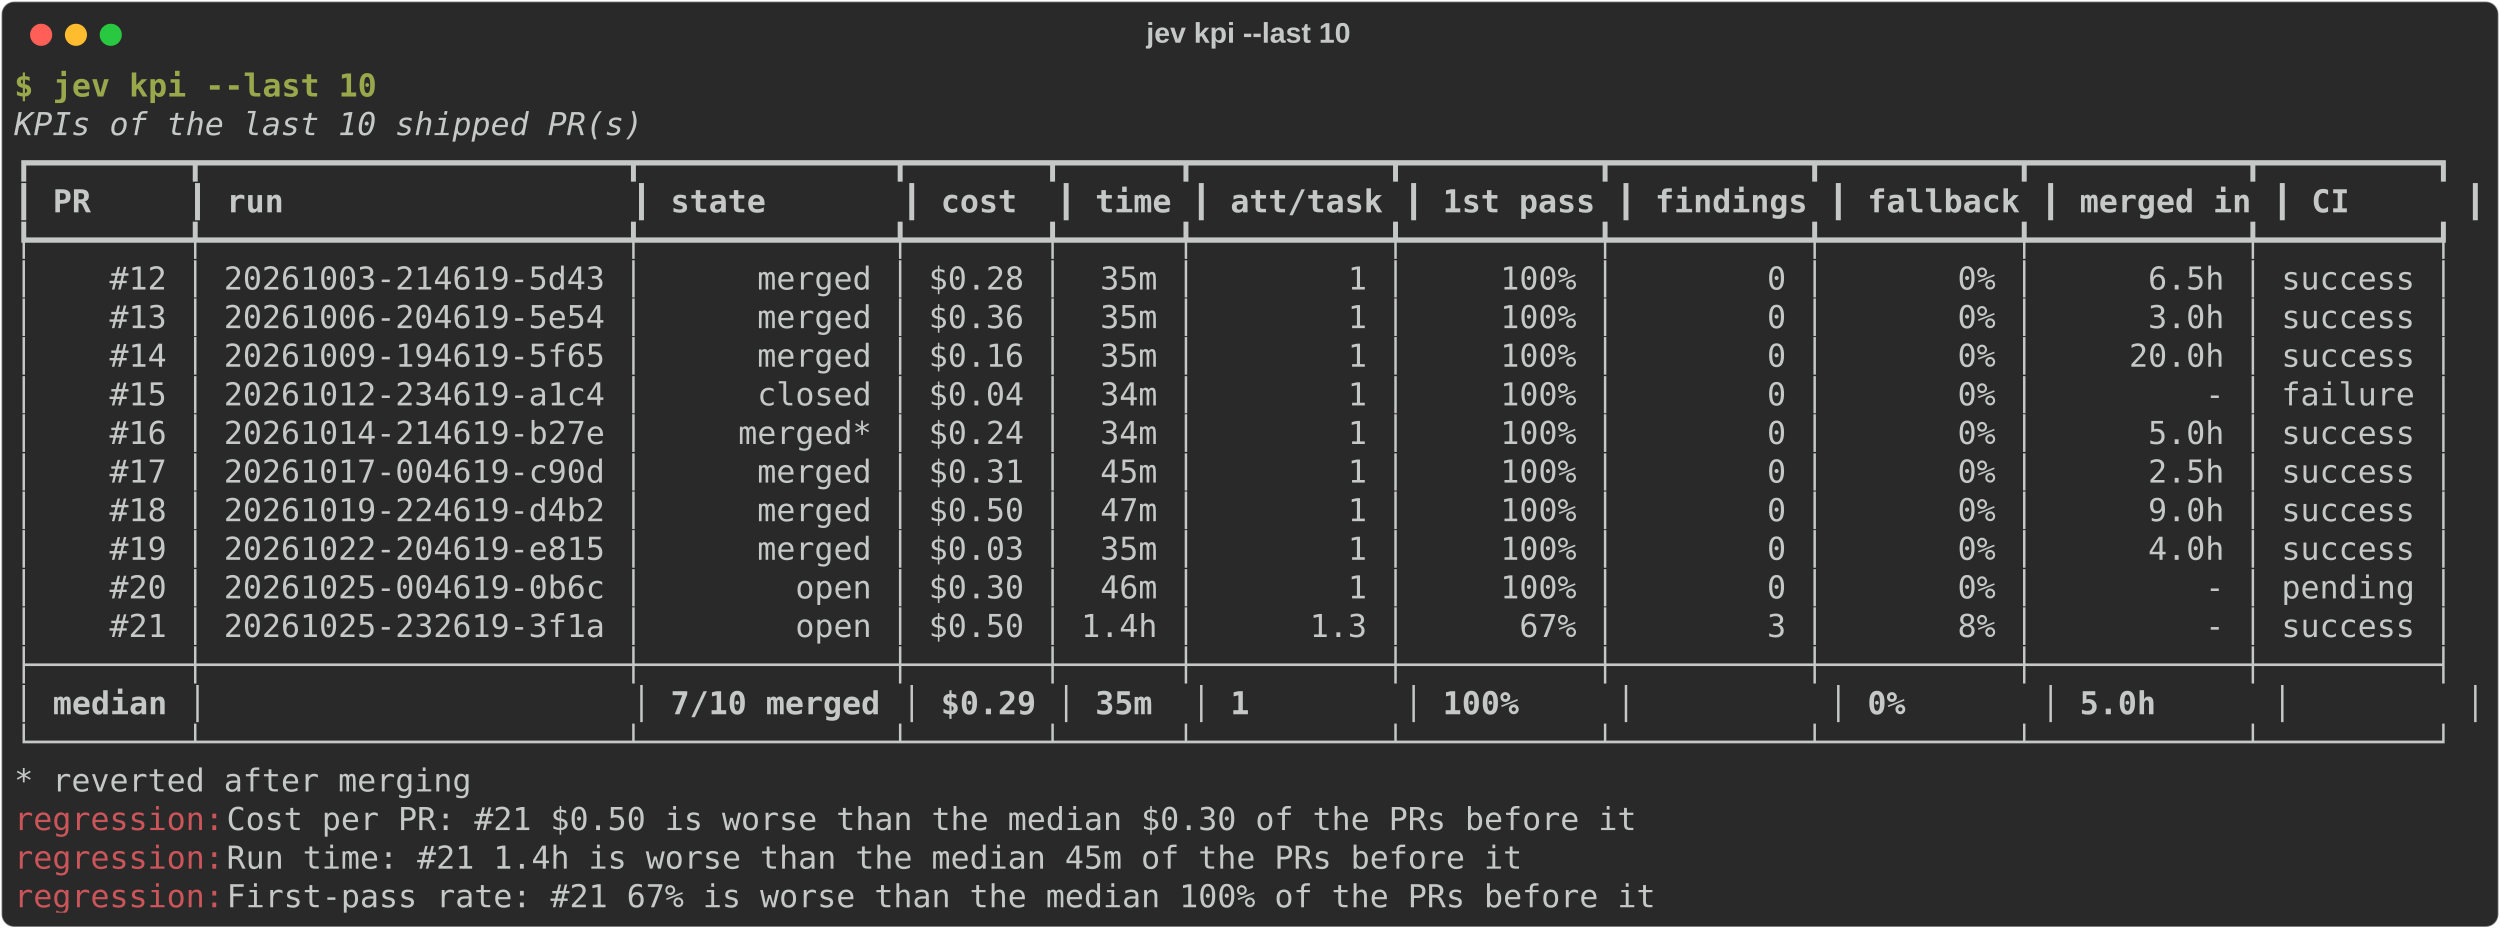
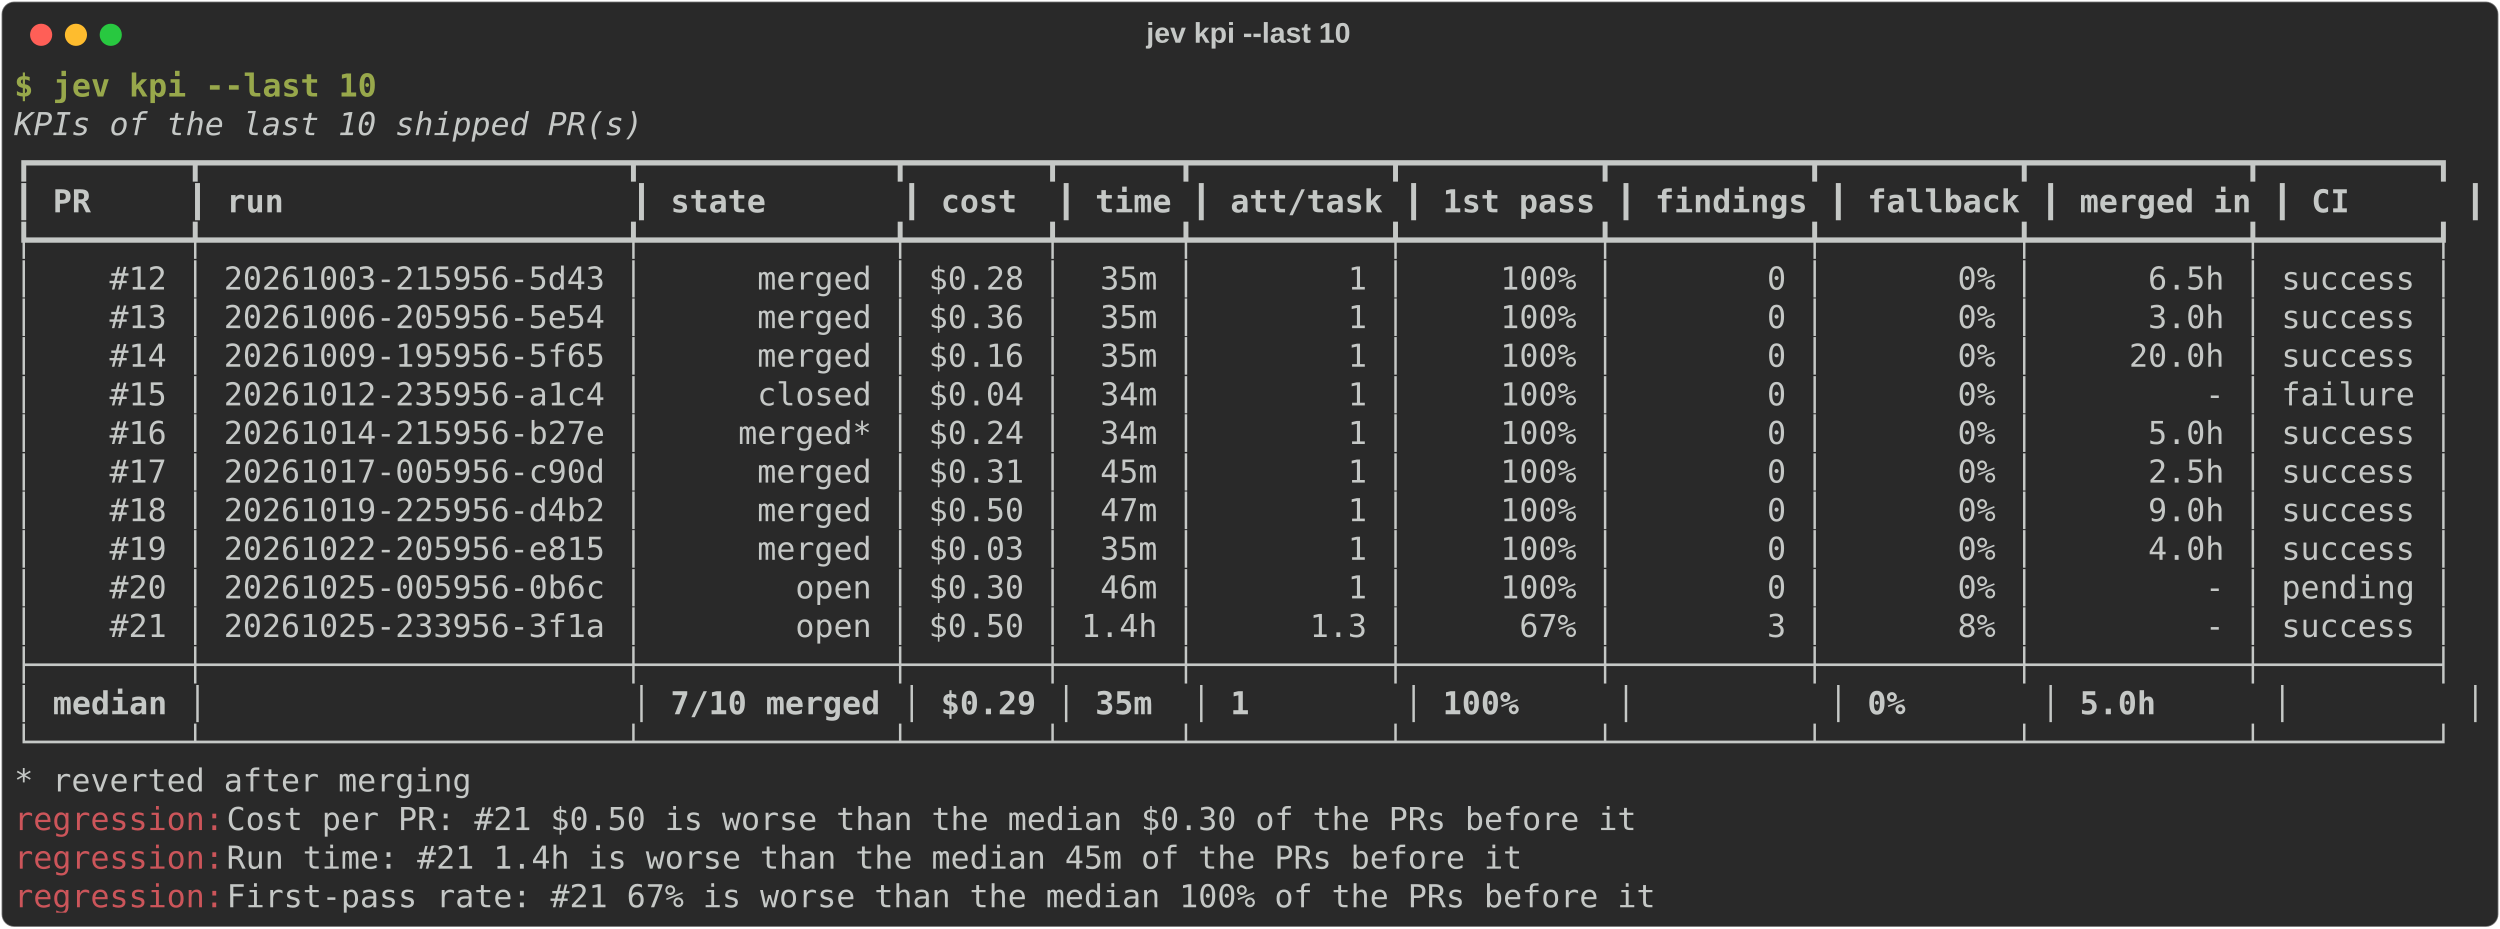
<svg xmlns="http://www.w3.org/2000/svg" class="rich-terminal" viewBox="0 0 1580 586.8">
  <style>

    @font-face {
        font-family: "Fira Code";
        src: local("FiraCode-Regular"),
                url("https://cdnjs.cloudflare.com/ajax/libs/firacode/6.2.0/woff2/FiraCode-Regular.woff2") format("woff2"),
                url("https://cdnjs.cloudflare.com/ajax/libs/firacode/6.2.0/woff/FiraCode-Regular.woff") format("woff");
        font-style: normal;
        font-weight: 400;
    }
    @font-face {
        font-family: "Fira Code";
        src: local("FiraCode-Bold"),
                url("https://cdnjs.cloudflare.com/ajax/libs/firacode/6.2.0/woff2/FiraCode-Bold.woff2") format("woff2"),
                url("https://cdnjs.cloudflare.com/ajax/libs/firacode/6.2.0/woff/FiraCode-Bold.woff") format("woff");
        font-style: bold;
        font-weight: 700;
    }

-     .terminal-1305891092-matrix {
+     .terminal-4273885510-matrix {
        font-family: Fira Code, monospace;
        font-size: 20px;
        line-height: 24.4px;
        font-variant-east-asian: full-width;
    }

-     .terminal-1305891092-title {
+     .terminal-4273885510-title {
        font-size: 18px;
        font-weight: bold;
        font-family: arial;
    }

-     .terminal-1305891092-r1 { fill: #98a84b;font-weight: bold }
- .terminal-1305891092-r2 { fill: #c5c8c6 }
- .terminal-1305891092-r3 { fill: #c5c8c6;font-style: italic; }
- .terminal-1305891092-r4 { fill: #c5c8c6;font-weight: bold }
- .terminal-1305891092-r5 { fill: #cc555a }
+     .terminal-4273885510-r1 { fill: #98a84b;font-weight: bold }
+ .terminal-4273885510-r2 { fill: #c5c8c6 }
+ .terminal-4273885510-r3 { fill: #c5c8c6;font-style: italic; }
+ .terminal-4273885510-r4 { fill: #c5c8c6;font-weight: bold }
+ .terminal-4273885510-r5 { fill: #cc555a }
    </style>
  <defs>
-     <clipPath id="terminal-1305891092-clip-terminal">
+     <clipPath id="terminal-4273885510-clip-terminal">
      <rect x="0" y="0" width="1560.6" height="535.8" />
    </clipPath>
-     <clipPath id="terminal-1305891092-line-0">
+     <clipPath id="terminal-4273885510-line-0">
      <rect x="0" y="1.5" width="1561.6" height="24.65" />
    </clipPath>
-     <clipPath id="terminal-1305891092-line-1">
+     <clipPath id="terminal-4273885510-line-1">
      <rect x="0" y="25.9" width="1561.6" height="24.65" />
    </clipPath>
-     <clipPath id="terminal-1305891092-line-2">
+     <clipPath id="terminal-4273885510-line-2">
      <rect x="0" y="50.3" width="1561.6" height="24.65" />
    </clipPath>
-     <clipPath id="terminal-1305891092-line-3">
+     <clipPath id="terminal-4273885510-line-3">
      <rect x="0" y="74.7" width="1561.6" height="24.65" />
    </clipPath>
-     <clipPath id="terminal-1305891092-line-4">
+     <clipPath id="terminal-4273885510-line-4">
      <rect x="0" y="99.1" width="1561.6" height="24.65" />
    </clipPath>
-     <clipPath id="terminal-1305891092-line-5">
+     <clipPath id="terminal-4273885510-line-5">
      <rect x="0" y="123.5" width="1561.6" height="24.65" />
    </clipPath>
-     <clipPath id="terminal-1305891092-line-6">
+     <clipPath id="terminal-4273885510-line-6">
      <rect x="0" y="147.9" width="1561.6" height="24.65" />
    </clipPath>
-     <clipPath id="terminal-1305891092-line-7">
+     <clipPath id="terminal-4273885510-line-7">
      <rect x="0" y="172.3" width="1561.6" height="24.65" />
    </clipPath>
-     <clipPath id="terminal-1305891092-line-8">
+     <clipPath id="terminal-4273885510-line-8">
      <rect x="0" y="196.7" width="1561.6" height="24.65" />
    </clipPath>
-     <clipPath id="terminal-1305891092-line-9">
+     <clipPath id="terminal-4273885510-line-9">
      <rect x="0" y="221.1" width="1561.6" height="24.65" />
    </clipPath>
-     <clipPath id="terminal-1305891092-line-10">
+     <clipPath id="terminal-4273885510-line-10">
      <rect x="0" y="245.5" width="1561.6" height="24.65" />
    </clipPath>
-     <clipPath id="terminal-1305891092-line-11">
+     <clipPath id="terminal-4273885510-line-11">
      <rect x="0" y="269.9" width="1561.6" height="24.65" />
    </clipPath>
-     <clipPath id="terminal-1305891092-line-12">
+     <clipPath id="terminal-4273885510-line-12">
      <rect x="0" y="294.3" width="1561.6" height="24.65" />
    </clipPath>
-     <clipPath id="terminal-1305891092-line-13">
+     <clipPath id="terminal-4273885510-line-13">
      <rect x="0" y="318.7" width="1561.6" height="24.65" />
    </clipPath>
-     <clipPath id="terminal-1305891092-line-14">
+     <clipPath id="terminal-4273885510-line-14">
      <rect x="0" y="343.1" width="1561.6" height="24.65" />
    </clipPath>
-     <clipPath id="terminal-1305891092-line-15">
+     <clipPath id="terminal-4273885510-line-15">
      <rect x="0" y="367.5" width="1561.6" height="24.65" />
    </clipPath>
-     <clipPath id="terminal-1305891092-line-16">
+     <clipPath id="terminal-4273885510-line-16">
      <rect x="0" y="391.9" width="1561.6" height="24.65" />
    </clipPath>
-     <clipPath id="terminal-1305891092-line-17">
+     <clipPath id="terminal-4273885510-line-17">
      <rect x="0" y="416.3" width="1561.6" height="24.65" />
    </clipPath>
-     <clipPath id="terminal-1305891092-line-18">
+     <clipPath id="terminal-4273885510-line-18">
      <rect x="0" y="440.7" width="1561.6" height="24.65" />
    </clipPath>
-     <clipPath id="terminal-1305891092-line-19">
+     <clipPath id="terminal-4273885510-line-19">
      <rect x="0" y="465.1" width="1561.6" height="24.65" />
    </clipPath>
-     <clipPath id="terminal-1305891092-line-20">
+     <clipPath id="terminal-4273885510-line-20">
      <rect x="0" y="489.5" width="1561.6" height="24.65" />
    </clipPath>
  </defs>
  <rect fill="#292929" stroke="rgba(255,255,255,0.35)" stroke-width="1" x="1" y="1" width="1578" height="584.8" rx="8" />
-   <text class="terminal-1305891092-title" fill="#c5c8c6" text-anchor="middle" x="789" y="27">jev kpi --last 10</text>
+   <text class="terminal-4273885510-title" fill="#c5c8c6" text-anchor="middle" x="789" y="27">jev kpi --last 10</text>
  <g transform="translate(26,22)">
    <circle cx="0" cy="0" r="7" fill="#ff5f57" />
    <circle cx="22" cy="0" r="7" fill="#febc2e" />
    <circle cx="44" cy="0" r="7" fill="#28c840" />
  </g>
-   <g transform="translate(9, 41)" clip-path="url(#terminal-1305891092-clip-terminal)">
-     <g class="terminal-1305891092-matrix">
-       <text class="terminal-1305891092-r1" x="0" y="20" textLength="24.4" clip-path="url(#terminal-1305891092-line-0)">$ </text>
-       <text class="terminal-1305891092-r1" x="24.4" y="20" textLength="207.4" clip-path="url(#terminal-1305891092-line-0)">jev kpi --last 10</text>
-       <text class="terminal-1305891092-r2" x="1561.6" y="20" textLength="12.2" clip-path="url(#terminal-1305891092-line-0)">
- </text>
-       <text class="terminal-1305891092-r3" x="0" y="44.4" textLength="1561.6" clip-path="url(#terminal-1305891092-line-1)">                                               KPIs of the last 10 shipped PR(s)                                                </text>
-       <text class="terminal-1305891092-r2" x="1561.6" y="44.4" textLength="12.2" clip-path="url(#terminal-1305891092-line-1)">
- </text>
-       <text class="terminal-1305891092-r2" x="0" y="68.8" textLength="1561.6" clip-path="url(#terminal-1305891092-line-2)">┏━━━━━━━━┳━━━━━━━━━━━━━━━━━━━━━━┳━━━━━━━━━━━━━┳━━━━━━━┳━━━━━━┳━━━━━━━━━━┳━━━━━━━━━━┳━━━━━━━━━━┳━━━━━━━━━━┳━━━━━━━━━━━┳━━━━━━━━━┓</text>
-       <text class="terminal-1305891092-r2" x="1561.6" y="68.8" textLength="12.2" clip-path="url(#terminal-1305891092-line-2)">
- </text>
-       <text class="terminal-1305891092-r2" x="0" y="93.2" textLength="12.2" clip-path="url(#terminal-1305891092-line-3)">┃</text>
-       <text class="terminal-1305891092-r4" x="24.4" y="93.2" textLength="73.2" clip-path="url(#terminal-1305891092-line-3)">    PR</text>
-       <text class="terminal-1305891092-r2" x="109.8" y="93.2" textLength="12.2" clip-path="url(#terminal-1305891092-line-3)">┃</text>
-       <text class="terminal-1305891092-r4" x="134.2" y="93.2" textLength="244" clip-path="url(#terminal-1305891092-line-3)">run                 </text>
-       <text class="terminal-1305891092-r2" x="390.4" y="93.2" textLength="12.2" clip-path="url(#terminal-1305891092-line-3)">┃</text>
-       <text class="terminal-1305891092-r4" x="414.8" y="93.2" textLength="134.2" clip-path="url(#terminal-1305891092-line-3)">      state</text>
-       <text class="terminal-1305891092-r2" x="561.2" y="93.2" textLength="12.2" clip-path="url(#terminal-1305891092-line-3)">┃</text>
-       <text class="terminal-1305891092-r4" x="585.6" y="93.2" textLength="61" clip-path="url(#terminal-1305891092-line-3)"> cost</text>
-       <text class="terminal-1305891092-r2" x="658.8" y="93.2" textLength="12.2" clip-path="url(#terminal-1305891092-line-3)">┃</text>
-       <text class="terminal-1305891092-r4" x="683.2" y="93.2" textLength="48.8" clip-path="url(#terminal-1305891092-line-3)">time</text>
-       <text class="terminal-1305891092-r2" x="744.2" y="93.2" textLength="12.2" clip-path="url(#terminal-1305891092-line-3)">┃</text>
-       <text class="terminal-1305891092-r4" x="768.6" y="93.2" textLength="97.6" clip-path="url(#terminal-1305891092-line-3)">att/task</text>
-       <text class="terminal-1305891092-r2" x="878.4" y="93.2" textLength="12.2" clip-path="url(#terminal-1305891092-line-3)">┃</text>
-       <text class="terminal-1305891092-r4" x="902.8" y="93.2" textLength="97.6" clip-path="url(#terminal-1305891092-line-3)">1st pass</text>
-       <text class="terminal-1305891092-r2" x="1012.6" y="93.2" textLength="12.2" clip-path="url(#terminal-1305891092-line-3)">┃</text>
-       <text class="terminal-1305891092-r4" x="1037" y="93.2" textLength="97.6" clip-path="url(#terminal-1305891092-line-3)">findings</text>
-       <text class="terminal-1305891092-r2" x="1146.8" y="93.2" textLength="12.2" clip-path="url(#terminal-1305891092-line-3)">┃</text>
-       <text class="terminal-1305891092-r4" x="1171.2" y="93.2" textLength="97.6" clip-path="url(#terminal-1305891092-line-3)">fallback</text>
-       <text class="terminal-1305891092-r2" x="1281" y="93.2" textLength="12.2" clip-path="url(#terminal-1305891092-line-3)">┃</text>
-       <text class="terminal-1305891092-r4" x="1305.4" y="93.2" textLength="109.8" clip-path="url(#terminal-1305891092-line-3)">merged in</text>
-       <text class="terminal-1305891092-r2" x="1427.4" y="93.2" textLength="12.2" clip-path="url(#terminal-1305891092-line-3)">┃</text>
-       <text class="terminal-1305891092-r4" x="1451.8" y="93.2" textLength="85.4" clip-path="url(#terminal-1305891092-line-3)">     CI</text>
-       <text class="terminal-1305891092-r2" x="1549.4" y="93.2" textLength="12.2" clip-path="url(#terminal-1305891092-line-3)">┃</text>
-       <text class="terminal-1305891092-r2" x="1561.6" y="93.2" textLength="12.2" clip-path="url(#terminal-1305891092-line-3)">
- </text>
-       <text class="terminal-1305891092-r2" x="0" y="117.6" textLength="1561.6" clip-path="url(#terminal-1305891092-line-4)">┡━━━━━━━━╇━━━━━━━━━━━━━━━━━━━━━━╇━━━━━━━━━━━━━╇━━━━━━━╇━━━━━━╇━━━━━━━━━━╇━━━━━━━━━━╇━━━━━━━━━━╇━━━━━━━━━━╇━━━━━━━━━━━╇━━━━━━━━━┩</text>
-       <text class="terminal-1305891092-r2" x="1561.6" y="117.6" textLength="12.2" clip-path="url(#terminal-1305891092-line-4)">
- </text>
-       <text class="terminal-1305891092-r2" x="0" y="142" textLength="1561.6" clip-path="url(#terminal-1305891092-line-5)">│    #12 │ 20261003-214619-5d43 │      merged │ $0.28 │  35m │        1 │     100% │        0 │       0% │      6.5h │ success │</text>
-       <text class="terminal-1305891092-r2" x="1561.6" y="142" textLength="12.2" clip-path="url(#terminal-1305891092-line-5)">
- </text>
-       <text class="terminal-1305891092-r2" x="0" y="166.4" textLength="1561.6" clip-path="url(#terminal-1305891092-line-6)">│    #13 │ 20261006-204619-5e54 │      merged │ $0.36 │  35m │        1 │     100% │        0 │       0% │      3.0h │ success │</text>
-       <text class="terminal-1305891092-r2" x="1561.6" y="166.4" textLength="12.2" clip-path="url(#terminal-1305891092-line-6)">
- </text>
-       <text class="terminal-1305891092-r2" x="0" y="190.8" textLength="1561.6" clip-path="url(#terminal-1305891092-line-7)">│    #14 │ 20261009-194619-5f65 │      merged │ $0.16 │  35m │        1 │     100% │        0 │       0% │     20.0h │ success │</text>
-       <text class="terminal-1305891092-r2" x="1561.6" y="190.8" textLength="12.2" clip-path="url(#terminal-1305891092-line-7)">
- </text>
-       <text class="terminal-1305891092-r2" x="0" y="215.2" textLength="1561.6" clip-path="url(#terminal-1305891092-line-8)">│    #15 │ 20261012-234619-a1c4 │      closed │ $0.04 │  34m │        1 │     100% │        0 │       0% │         - │ failure │</text>
-       <text class="terminal-1305891092-r2" x="1561.6" y="215.2" textLength="12.2" clip-path="url(#terminal-1305891092-line-8)">
- </text>
-       <text class="terminal-1305891092-r2" x="0" y="239.6" textLength="1561.6" clip-path="url(#terminal-1305891092-line-9)">│    #16 │ 20261014-214619-b27e │     merged* │ $0.24 │  34m │        1 │     100% │        0 │       0% │      5.0h │ success │</text>
-       <text class="terminal-1305891092-r2" x="1561.6" y="239.6" textLength="12.2" clip-path="url(#terminal-1305891092-line-9)">
- </text>
-       <text class="terminal-1305891092-r2" x="0" y="264" textLength="1561.6" clip-path="url(#terminal-1305891092-line-10)">│    #17 │ 20261017-004619-c90d │      merged │ $0.31 │  45m │        1 │     100% │        0 │       0% │      2.5h │ success │</text>
-       <text class="terminal-1305891092-r2" x="1561.6" y="264" textLength="12.2" clip-path="url(#terminal-1305891092-line-10)">
- </text>
-       <text class="terminal-1305891092-r2" x="0" y="288.4" textLength="1561.6" clip-path="url(#terminal-1305891092-line-11)">│    #18 │ 20261019-224619-d4b2 │      merged │ $0.50 │  47m │        1 │     100% │        0 │       0% │      9.0h │ success │</text>
-       <text class="terminal-1305891092-r2" x="1561.6" y="288.4" textLength="12.2" clip-path="url(#terminal-1305891092-line-11)">
- </text>
-       <text class="terminal-1305891092-r2" x="0" y="312.8" textLength="1561.6" clip-path="url(#terminal-1305891092-line-12)">│    #19 │ 20261022-204619-e815 │      merged │ $0.03 │  35m │        1 │     100% │        0 │       0% │      4.0h │ success │</text>
-       <text class="terminal-1305891092-r2" x="1561.6" y="312.8" textLength="12.2" clip-path="url(#terminal-1305891092-line-12)">
- </text>
-       <text class="terminal-1305891092-r2" x="0" y="337.2" textLength="1561.6" clip-path="url(#terminal-1305891092-line-13)">│    #20 │ 20261025-004619-0b6c │        open │ $0.30 │  46m │        1 │     100% │        0 │       0% │         - │ pending │</text>
-       <text class="terminal-1305891092-r2" x="1561.6" y="337.2" textLength="12.2" clip-path="url(#terminal-1305891092-line-13)">
- </text>
-       <text class="terminal-1305891092-r2" x="0" y="361.6" textLength="1561.6" clip-path="url(#terminal-1305891092-line-14)">│    #21 │ 20261025-232619-3f1a │        open │ $0.50 │ 1.4h │      1.3 │      67% │        3 │       8% │         - │ success │</text>
-       <text class="terminal-1305891092-r2" x="1561.6" y="361.6" textLength="12.2" clip-path="url(#terminal-1305891092-line-14)">
- </text>
-       <text class="terminal-1305891092-r2" x="0" y="386" textLength="1561.6" clip-path="url(#terminal-1305891092-line-15)">├────────┼──────────────────────┼─────────────┼───────┼──────┼──────────┼──────────┼──────────┼──────────┼───────────┼─────────┤</text>
-       <text class="terminal-1305891092-r2" x="1561.6" y="386" textLength="12.2" clip-path="url(#terminal-1305891092-line-15)">
- </text>
-       <text class="terminal-1305891092-r2" x="0" y="410.4" textLength="12.2" clip-path="url(#terminal-1305891092-line-16)">│</text>
-       <text class="terminal-1305891092-r4" x="24.4" y="410.4" textLength="73.2" clip-path="url(#terminal-1305891092-line-16)">median</text>
-       <text class="terminal-1305891092-r2" x="109.8" y="410.4" textLength="12.2" clip-path="url(#terminal-1305891092-line-16)">│</text>
-       <text class="terminal-1305891092-r2" x="390.4" y="410.4" textLength="12.2" clip-path="url(#terminal-1305891092-line-16)">│</text>
-       <text class="terminal-1305891092-r4" x="414.8" y="410.4" textLength="134.2" clip-path="url(#terminal-1305891092-line-16)">7/10 merged</text>
-       <text class="terminal-1305891092-r2" x="561.2" y="410.4" textLength="12.2" clip-path="url(#terminal-1305891092-line-16)">│</text>
-       <text class="terminal-1305891092-r4" x="585.6" y="410.4" textLength="61" clip-path="url(#terminal-1305891092-line-16)">$0.29</text>
-       <text class="terminal-1305891092-r2" x="658.8" y="410.4" textLength="12.2" clip-path="url(#terminal-1305891092-line-16)">│</text>
-       <text class="terminal-1305891092-r4" x="683.2" y="410.4" textLength="48.8" clip-path="url(#terminal-1305891092-line-16)"> 35m</text>
-       <text class="terminal-1305891092-r2" x="744.2" y="410.4" textLength="12.2" clip-path="url(#terminal-1305891092-line-16)">│</text>
-       <text class="terminal-1305891092-r4" x="768.6" y="410.4" textLength="97.6" clip-path="url(#terminal-1305891092-line-16)">       1</text>
-       <text class="terminal-1305891092-r2" x="878.4" y="410.4" textLength="12.2" clip-path="url(#terminal-1305891092-line-16)">│</text>
-       <text class="terminal-1305891092-r4" x="902.8" y="410.4" textLength="97.6" clip-path="url(#terminal-1305891092-line-16)">    100%</text>
-       <text class="terminal-1305891092-r2" x="1012.6" y="410.4" textLength="12.2" clip-path="url(#terminal-1305891092-line-16)">│</text>
-       <text class="terminal-1305891092-r2" x="1146.8" y="410.4" textLength="12.2" clip-path="url(#terminal-1305891092-line-16)">│</text>
-       <text class="terminal-1305891092-r4" x="1171.2" y="410.4" textLength="97.6" clip-path="url(#terminal-1305891092-line-16)">      0%</text>
-       <text class="terminal-1305891092-r2" x="1281" y="410.4" textLength="12.2" clip-path="url(#terminal-1305891092-line-16)">│</text>
-       <text class="terminal-1305891092-r4" x="1305.4" y="410.4" textLength="109.8" clip-path="url(#terminal-1305891092-line-16)">     5.0h</text>
-       <text class="terminal-1305891092-r2" x="1427.4" y="410.4" textLength="12.2" clip-path="url(#terminal-1305891092-line-16)">│</text>
-       <text class="terminal-1305891092-r2" x="1549.4" y="410.4" textLength="12.2" clip-path="url(#terminal-1305891092-line-16)">│</text>
-       <text class="terminal-1305891092-r2" x="1561.6" y="410.4" textLength="12.2" clip-path="url(#terminal-1305891092-line-16)">
- </text>
-       <text class="terminal-1305891092-r2" x="0" y="434.8" textLength="1561.6" clip-path="url(#terminal-1305891092-line-17)">└────────┴──────────────────────┴─────────────┴───────┴──────┴──────────┴──────────┴──────────┴──────────┴───────────┴─────────┘</text>
-       <text class="terminal-1305891092-r2" x="1561.6" y="434.8" textLength="12.2" clip-path="url(#terminal-1305891092-line-17)">
- </text>
-       <text class="terminal-1305891092-r2" x="0" y="459.2" textLength="292.8" clip-path="url(#terminal-1305891092-line-18)">* reverted after merging</text>
-       <text class="terminal-1305891092-r2" x="1561.6" y="459.2" textLength="12.2" clip-path="url(#terminal-1305891092-line-18)">
- </text>
-       <text class="terminal-1305891092-r5" x="0" y="483.6" textLength="134.2" clip-path="url(#terminal-1305891092-line-19)">regression:</text>
-       <text class="terminal-1305891092-r2" x="134.2" y="483.6" textLength="915" clip-path="url(#terminal-1305891092-line-19)"> Cost per PR: #21 $0.50 is worse than the median $0.30 of the PRs before it</text>
-       <text class="terminal-1305891092-r2" x="1561.6" y="483.6" textLength="12.2" clip-path="url(#terminal-1305891092-line-19)">
- </text>
-       <text class="terminal-1305891092-r5" x="0" y="508" textLength="134.2" clip-path="url(#terminal-1305891092-line-20)">regression:</text>
-       <text class="terminal-1305891092-r2" x="134.2" y="508" textLength="841.8" clip-path="url(#terminal-1305891092-line-20)"> Run time: #21 1.4h is worse than the median 45m of the PRs before it</text>
-       <text class="terminal-1305891092-r2" x="1561.6" y="508" textLength="12.2" clip-path="url(#terminal-1305891092-line-20)">
- </text>
-       <text class="terminal-1305891092-r5" x="0" y="532.4" textLength="134.2" clip-path="url(#terminal-1305891092-line-21)">regression:</text>
-       <text class="terminal-1305891092-r2" x="134.2" y="532.4" textLength="927.2" clip-path="url(#terminal-1305891092-line-21)"> First-pass rate: #21 67% is worse than the median 100% of the PRs before it</text>
-       <text class="terminal-1305891092-r2" x="1561.6" y="532.4" textLength="12.2" clip-path="url(#terminal-1305891092-line-21)">
+   <g transform="translate(9, 41)" clip-path="url(#terminal-4273885510-clip-terminal)">
+     <g class="terminal-4273885510-matrix">
+       <text class="terminal-4273885510-r1" x="0" y="20" textLength="24.4" clip-path="url(#terminal-4273885510-line-0)">$ </text>
+       <text class="terminal-4273885510-r1" x="24.4" y="20" textLength="207.4" clip-path="url(#terminal-4273885510-line-0)">jev kpi --last 10</text>
+       <text class="terminal-4273885510-r2" x="1561.6" y="20" textLength="12.2" clip-path="url(#terminal-4273885510-line-0)">
+ </text>
+       <text class="terminal-4273885510-r3" x="0" y="44.4" textLength="1561.6" clip-path="url(#terminal-4273885510-line-1)">                                               KPIs of the last 10 shipped PR(s)                                                </text>
+       <text class="terminal-4273885510-r2" x="1561.6" y="44.4" textLength="12.2" clip-path="url(#terminal-4273885510-line-1)">
+ </text>
+       <text class="terminal-4273885510-r2" x="0" y="68.8" textLength="1561.6" clip-path="url(#terminal-4273885510-line-2)">┏━━━━━━━━┳━━━━━━━━━━━━━━━━━━━━━━┳━━━━━━━━━━━━━┳━━━━━━━┳━━━━━━┳━━━━━━━━━━┳━━━━━━━━━━┳━━━━━━━━━━┳━━━━━━━━━━┳━━━━━━━━━━━┳━━━━━━━━━┓</text>
+       <text class="terminal-4273885510-r2" x="1561.6" y="68.8" textLength="12.2" clip-path="url(#terminal-4273885510-line-2)">
+ </text>
+       <text class="terminal-4273885510-r2" x="0" y="93.2" textLength="12.2" clip-path="url(#terminal-4273885510-line-3)">┃</text>
+       <text class="terminal-4273885510-r4" x="24.4" y="93.2" textLength="73.2" clip-path="url(#terminal-4273885510-line-3)">    PR</text>
+       <text class="terminal-4273885510-r2" x="109.8" y="93.2" textLength="12.2" clip-path="url(#terminal-4273885510-line-3)">┃</text>
+       <text class="terminal-4273885510-r4" x="134.2" y="93.2" textLength="244" clip-path="url(#terminal-4273885510-line-3)">run                 </text>
+       <text class="terminal-4273885510-r2" x="390.4" y="93.2" textLength="12.2" clip-path="url(#terminal-4273885510-line-3)">┃</text>
+       <text class="terminal-4273885510-r4" x="414.8" y="93.2" textLength="134.2" clip-path="url(#terminal-4273885510-line-3)">      state</text>
+       <text class="terminal-4273885510-r2" x="561.2" y="93.2" textLength="12.2" clip-path="url(#terminal-4273885510-line-3)">┃</text>
+       <text class="terminal-4273885510-r4" x="585.6" y="93.2" textLength="61" clip-path="url(#terminal-4273885510-line-3)"> cost</text>
+       <text class="terminal-4273885510-r2" x="658.8" y="93.2" textLength="12.2" clip-path="url(#terminal-4273885510-line-3)">┃</text>
+       <text class="terminal-4273885510-r4" x="683.2" y="93.2" textLength="48.8" clip-path="url(#terminal-4273885510-line-3)">time</text>
+       <text class="terminal-4273885510-r2" x="744.2" y="93.2" textLength="12.2" clip-path="url(#terminal-4273885510-line-3)">┃</text>
+       <text class="terminal-4273885510-r4" x="768.6" y="93.2" textLength="97.6" clip-path="url(#terminal-4273885510-line-3)">att/task</text>
+       <text class="terminal-4273885510-r2" x="878.4" y="93.2" textLength="12.2" clip-path="url(#terminal-4273885510-line-3)">┃</text>
+       <text class="terminal-4273885510-r4" x="902.8" y="93.2" textLength="97.6" clip-path="url(#terminal-4273885510-line-3)">1st pass</text>
+       <text class="terminal-4273885510-r2" x="1012.6" y="93.2" textLength="12.2" clip-path="url(#terminal-4273885510-line-3)">┃</text>
+       <text class="terminal-4273885510-r4" x="1037" y="93.2" textLength="97.6" clip-path="url(#terminal-4273885510-line-3)">findings</text>
+       <text class="terminal-4273885510-r2" x="1146.8" y="93.2" textLength="12.2" clip-path="url(#terminal-4273885510-line-3)">┃</text>
+       <text class="terminal-4273885510-r4" x="1171.2" y="93.2" textLength="97.6" clip-path="url(#terminal-4273885510-line-3)">fallback</text>
+       <text class="terminal-4273885510-r2" x="1281" y="93.2" textLength="12.2" clip-path="url(#terminal-4273885510-line-3)">┃</text>
+       <text class="terminal-4273885510-r4" x="1305.4" y="93.2" textLength="109.8" clip-path="url(#terminal-4273885510-line-3)">merged in</text>
+       <text class="terminal-4273885510-r2" x="1427.4" y="93.2" textLength="12.2" clip-path="url(#terminal-4273885510-line-3)">┃</text>
+       <text class="terminal-4273885510-r4" x="1451.8" y="93.2" textLength="85.4" clip-path="url(#terminal-4273885510-line-3)">     CI</text>
+       <text class="terminal-4273885510-r2" x="1549.4" y="93.2" textLength="12.2" clip-path="url(#terminal-4273885510-line-3)">┃</text>
+       <text class="terminal-4273885510-r2" x="1561.6" y="93.2" textLength="12.2" clip-path="url(#terminal-4273885510-line-3)">
+ </text>
+       <text class="terminal-4273885510-r2" x="0" y="117.6" textLength="1561.6" clip-path="url(#terminal-4273885510-line-4)">┡━━━━━━━━╇━━━━━━━━━━━━━━━━━━━━━━╇━━━━━━━━━━━━━╇━━━━━━━╇━━━━━━╇━━━━━━━━━━╇━━━━━━━━━━╇━━━━━━━━━━╇━━━━━━━━━━╇━━━━━━━━━━━╇━━━━━━━━━┩</text>
+       <text class="terminal-4273885510-r2" x="1561.6" y="117.6" textLength="12.2" clip-path="url(#terminal-4273885510-line-4)">
+ </text>
+       <text class="terminal-4273885510-r2" x="0" y="142" textLength="1561.6" clip-path="url(#terminal-4273885510-line-5)">│    #12 │ 20261003-215956-5d43 │      merged │ $0.28 │  35m │        1 │     100% │        0 │       0% │      6.5h │ success │</text>
+       <text class="terminal-4273885510-r2" x="1561.6" y="142" textLength="12.2" clip-path="url(#terminal-4273885510-line-5)">
+ </text>
+       <text class="terminal-4273885510-r2" x="0" y="166.4" textLength="1561.6" clip-path="url(#terminal-4273885510-line-6)">│    #13 │ 20261006-205956-5e54 │      merged │ $0.36 │  35m │        1 │     100% │        0 │       0% │      3.0h │ success │</text>
+       <text class="terminal-4273885510-r2" x="1561.6" y="166.4" textLength="12.2" clip-path="url(#terminal-4273885510-line-6)">
+ </text>
+       <text class="terminal-4273885510-r2" x="0" y="190.8" textLength="1561.6" clip-path="url(#terminal-4273885510-line-7)">│    #14 │ 20261009-195956-5f65 │      merged │ $0.16 │  35m │        1 │     100% │        0 │       0% │     20.0h │ success │</text>
+       <text class="terminal-4273885510-r2" x="1561.6" y="190.8" textLength="12.2" clip-path="url(#terminal-4273885510-line-7)">
+ </text>
+       <text class="terminal-4273885510-r2" x="0" y="215.2" textLength="1561.6" clip-path="url(#terminal-4273885510-line-8)">│    #15 │ 20261012-235956-a1c4 │      closed │ $0.04 │  34m │        1 │     100% │        0 │       0% │         - │ failure │</text>
+       <text class="terminal-4273885510-r2" x="1561.6" y="215.2" textLength="12.2" clip-path="url(#terminal-4273885510-line-8)">
+ </text>
+       <text class="terminal-4273885510-r2" x="0" y="239.6" textLength="1561.6" clip-path="url(#terminal-4273885510-line-9)">│    #16 │ 20261014-215956-b27e │     merged* │ $0.24 │  34m │        1 │     100% │        0 │       0% │      5.0h │ success │</text>
+       <text class="terminal-4273885510-r2" x="1561.6" y="239.6" textLength="12.2" clip-path="url(#terminal-4273885510-line-9)">
+ </text>
+       <text class="terminal-4273885510-r2" x="0" y="264" textLength="1561.6" clip-path="url(#terminal-4273885510-line-10)">│    #17 │ 20261017-005956-c90d │      merged │ $0.31 │  45m │        1 │     100% │        0 │       0% │      2.5h │ success │</text>
+       <text class="terminal-4273885510-r2" x="1561.6" y="264" textLength="12.2" clip-path="url(#terminal-4273885510-line-10)">
+ </text>
+       <text class="terminal-4273885510-r2" x="0" y="288.4" textLength="1561.6" clip-path="url(#terminal-4273885510-line-11)">│    #18 │ 20261019-225956-d4b2 │      merged │ $0.50 │  47m │        1 │     100% │        0 │       0% │      9.0h │ success │</text>
+       <text class="terminal-4273885510-r2" x="1561.6" y="288.4" textLength="12.2" clip-path="url(#terminal-4273885510-line-11)">
+ </text>
+       <text class="terminal-4273885510-r2" x="0" y="312.8" textLength="1561.6" clip-path="url(#terminal-4273885510-line-12)">│    #19 │ 20261022-205956-e815 │      merged │ $0.03 │  35m │        1 │     100% │        0 │       0% │      4.0h │ success │</text>
+       <text class="terminal-4273885510-r2" x="1561.6" y="312.8" textLength="12.2" clip-path="url(#terminal-4273885510-line-12)">
+ </text>
+       <text class="terminal-4273885510-r2" x="0" y="337.2" textLength="1561.6" clip-path="url(#terminal-4273885510-line-13)">│    #20 │ 20261025-005956-0b6c │        open │ $0.30 │  46m │        1 │     100% │        0 │       0% │         - │ pending │</text>
+       <text class="terminal-4273885510-r2" x="1561.6" y="337.2" textLength="12.2" clip-path="url(#terminal-4273885510-line-13)">
+ </text>
+       <text class="terminal-4273885510-r2" x="0" y="361.6" textLength="1561.6" clip-path="url(#terminal-4273885510-line-14)">│    #21 │ 20261025-233956-3f1a │        open │ $0.50 │ 1.4h │      1.3 │      67% │        3 │       8% │         - │ success │</text>
+       <text class="terminal-4273885510-r2" x="1561.6" y="361.6" textLength="12.2" clip-path="url(#terminal-4273885510-line-14)">
+ </text>
+       <text class="terminal-4273885510-r2" x="0" y="386" textLength="1561.6" clip-path="url(#terminal-4273885510-line-15)">├────────┼──────────────────────┼─────────────┼───────┼──────┼──────────┼──────────┼──────────┼──────────┼───────────┼─────────┤</text>
+       <text class="terminal-4273885510-r2" x="1561.6" y="386" textLength="12.2" clip-path="url(#terminal-4273885510-line-15)">
+ </text>
+       <text class="terminal-4273885510-r2" x="0" y="410.4" textLength="12.2" clip-path="url(#terminal-4273885510-line-16)">│</text>
+       <text class="terminal-4273885510-r4" x="24.4" y="410.4" textLength="73.2" clip-path="url(#terminal-4273885510-line-16)">median</text>
+       <text class="terminal-4273885510-r2" x="109.8" y="410.4" textLength="12.2" clip-path="url(#terminal-4273885510-line-16)">│</text>
+       <text class="terminal-4273885510-r2" x="390.4" y="410.4" textLength="12.2" clip-path="url(#terminal-4273885510-line-16)">│</text>
+       <text class="terminal-4273885510-r4" x="414.8" y="410.4" textLength="134.2" clip-path="url(#terminal-4273885510-line-16)">7/10 merged</text>
+       <text class="terminal-4273885510-r2" x="561.2" y="410.4" textLength="12.2" clip-path="url(#terminal-4273885510-line-16)">│</text>
+       <text class="terminal-4273885510-r4" x="585.6" y="410.4" textLength="61" clip-path="url(#terminal-4273885510-line-16)">$0.29</text>
+       <text class="terminal-4273885510-r2" x="658.8" y="410.4" textLength="12.2" clip-path="url(#terminal-4273885510-line-16)">│</text>
+       <text class="terminal-4273885510-r4" x="683.2" y="410.4" textLength="48.8" clip-path="url(#terminal-4273885510-line-16)"> 35m</text>
+       <text class="terminal-4273885510-r2" x="744.2" y="410.4" textLength="12.2" clip-path="url(#terminal-4273885510-line-16)">│</text>
+       <text class="terminal-4273885510-r4" x="768.6" y="410.4" textLength="97.6" clip-path="url(#terminal-4273885510-line-16)">       1</text>
+       <text class="terminal-4273885510-r2" x="878.4" y="410.4" textLength="12.2" clip-path="url(#terminal-4273885510-line-16)">│</text>
+       <text class="terminal-4273885510-r4" x="902.8" y="410.4" textLength="97.6" clip-path="url(#terminal-4273885510-line-16)">    100%</text>
+       <text class="terminal-4273885510-r2" x="1012.6" y="410.4" textLength="12.2" clip-path="url(#terminal-4273885510-line-16)">│</text>
+       <text class="terminal-4273885510-r2" x="1146.8" y="410.4" textLength="12.2" clip-path="url(#terminal-4273885510-line-16)">│</text>
+       <text class="terminal-4273885510-r4" x="1171.2" y="410.4" textLength="97.6" clip-path="url(#terminal-4273885510-line-16)">      0%</text>
+       <text class="terminal-4273885510-r2" x="1281" y="410.4" textLength="12.2" clip-path="url(#terminal-4273885510-line-16)">│</text>
+       <text class="terminal-4273885510-r4" x="1305.4" y="410.4" textLength="109.8" clip-path="url(#terminal-4273885510-line-16)">     5.0h</text>
+       <text class="terminal-4273885510-r2" x="1427.4" y="410.4" textLength="12.2" clip-path="url(#terminal-4273885510-line-16)">│</text>
+       <text class="terminal-4273885510-r2" x="1549.4" y="410.4" textLength="12.2" clip-path="url(#terminal-4273885510-line-16)">│</text>
+       <text class="terminal-4273885510-r2" x="1561.6" y="410.4" textLength="12.2" clip-path="url(#terminal-4273885510-line-16)">
+ </text>
+       <text class="terminal-4273885510-r2" x="0" y="434.8" textLength="1561.6" clip-path="url(#terminal-4273885510-line-17)">└────────┴──────────────────────┴─────────────┴───────┴──────┴──────────┴──────────┴──────────┴──────────┴───────────┴─────────┘</text>
+       <text class="terminal-4273885510-r2" x="1561.6" y="434.8" textLength="12.2" clip-path="url(#terminal-4273885510-line-17)">
+ </text>
+       <text class="terminal-4273885510-r2" x="0" y="459.2" textLength="292.8" clip-path="url(#terminal-4273885510-line-18)">* reverted after merging</text>
+       <text class="terminal-4273885510-r2" x="1561.6" y="459.2" textLength="12.2" clip-path="url(#terminal-4273885510-line-18)">
+ </text>
+       <text class="terminal-4273885510-r5" x="0" y="483.6" textLength="134.2" clip-path="url(#terminal-4273885510-line-19)">regression:</text>
+       <text class="terminal-4273885510-r2" x="134.2" y="483.6" textLength="915" clip-path="url(#terminal-4273885510-line-19)"> Cost per PR: #21 $0.50 is worse than the median $0.30 of the PRs before it</text>
+       <text class="terminal-4273885510-r2" x="1561.6" y="483.6" textLength="12.2" clip-path="url(#terminal-4273885510-line-19)">
+ </text>
+       <text class="terminal-4273885510-r5" x="0" y="508" textLength="134.2" clip-path="url(#terminal-4273885510-line-20)">regression:</text>
+       <text class="terminal-4273885510-r2" x="134.2" y="508" textLength="841.8" clip-path="url(#terminal-4273885510-line-20)"> Run time: #21 1.4h is worse than the median 45m of the PRs before it</text>
+       <text class="terminal-4273885510-r2" x="1561.6" y="508" textLength="12.2" clip-path="url(#terminal-4273885510-line-20)">
+ </text>
+       <text class="terminal-4273885510-r5" x="0" y="532.4" textLength="134.2" clip-path="url(#terminal-4273885510-line-21)">regression:</text>
+       <text class="terminal-4273885510-r2" x="134.2" y="532.4" textLength="927.2" clip-path="url(#terminal-4273885510-line-21)"> First-pass rate: #21 67% is worse than the median 100% of the PRs before it</text>
+       <text class="terminal-4273885510-r2" x="1561.6" y="532.4" textLength="12.2" clip-path="url(#terminal-4273885510-line-21)">
</text>
    </g>
  </g>
</svg>
